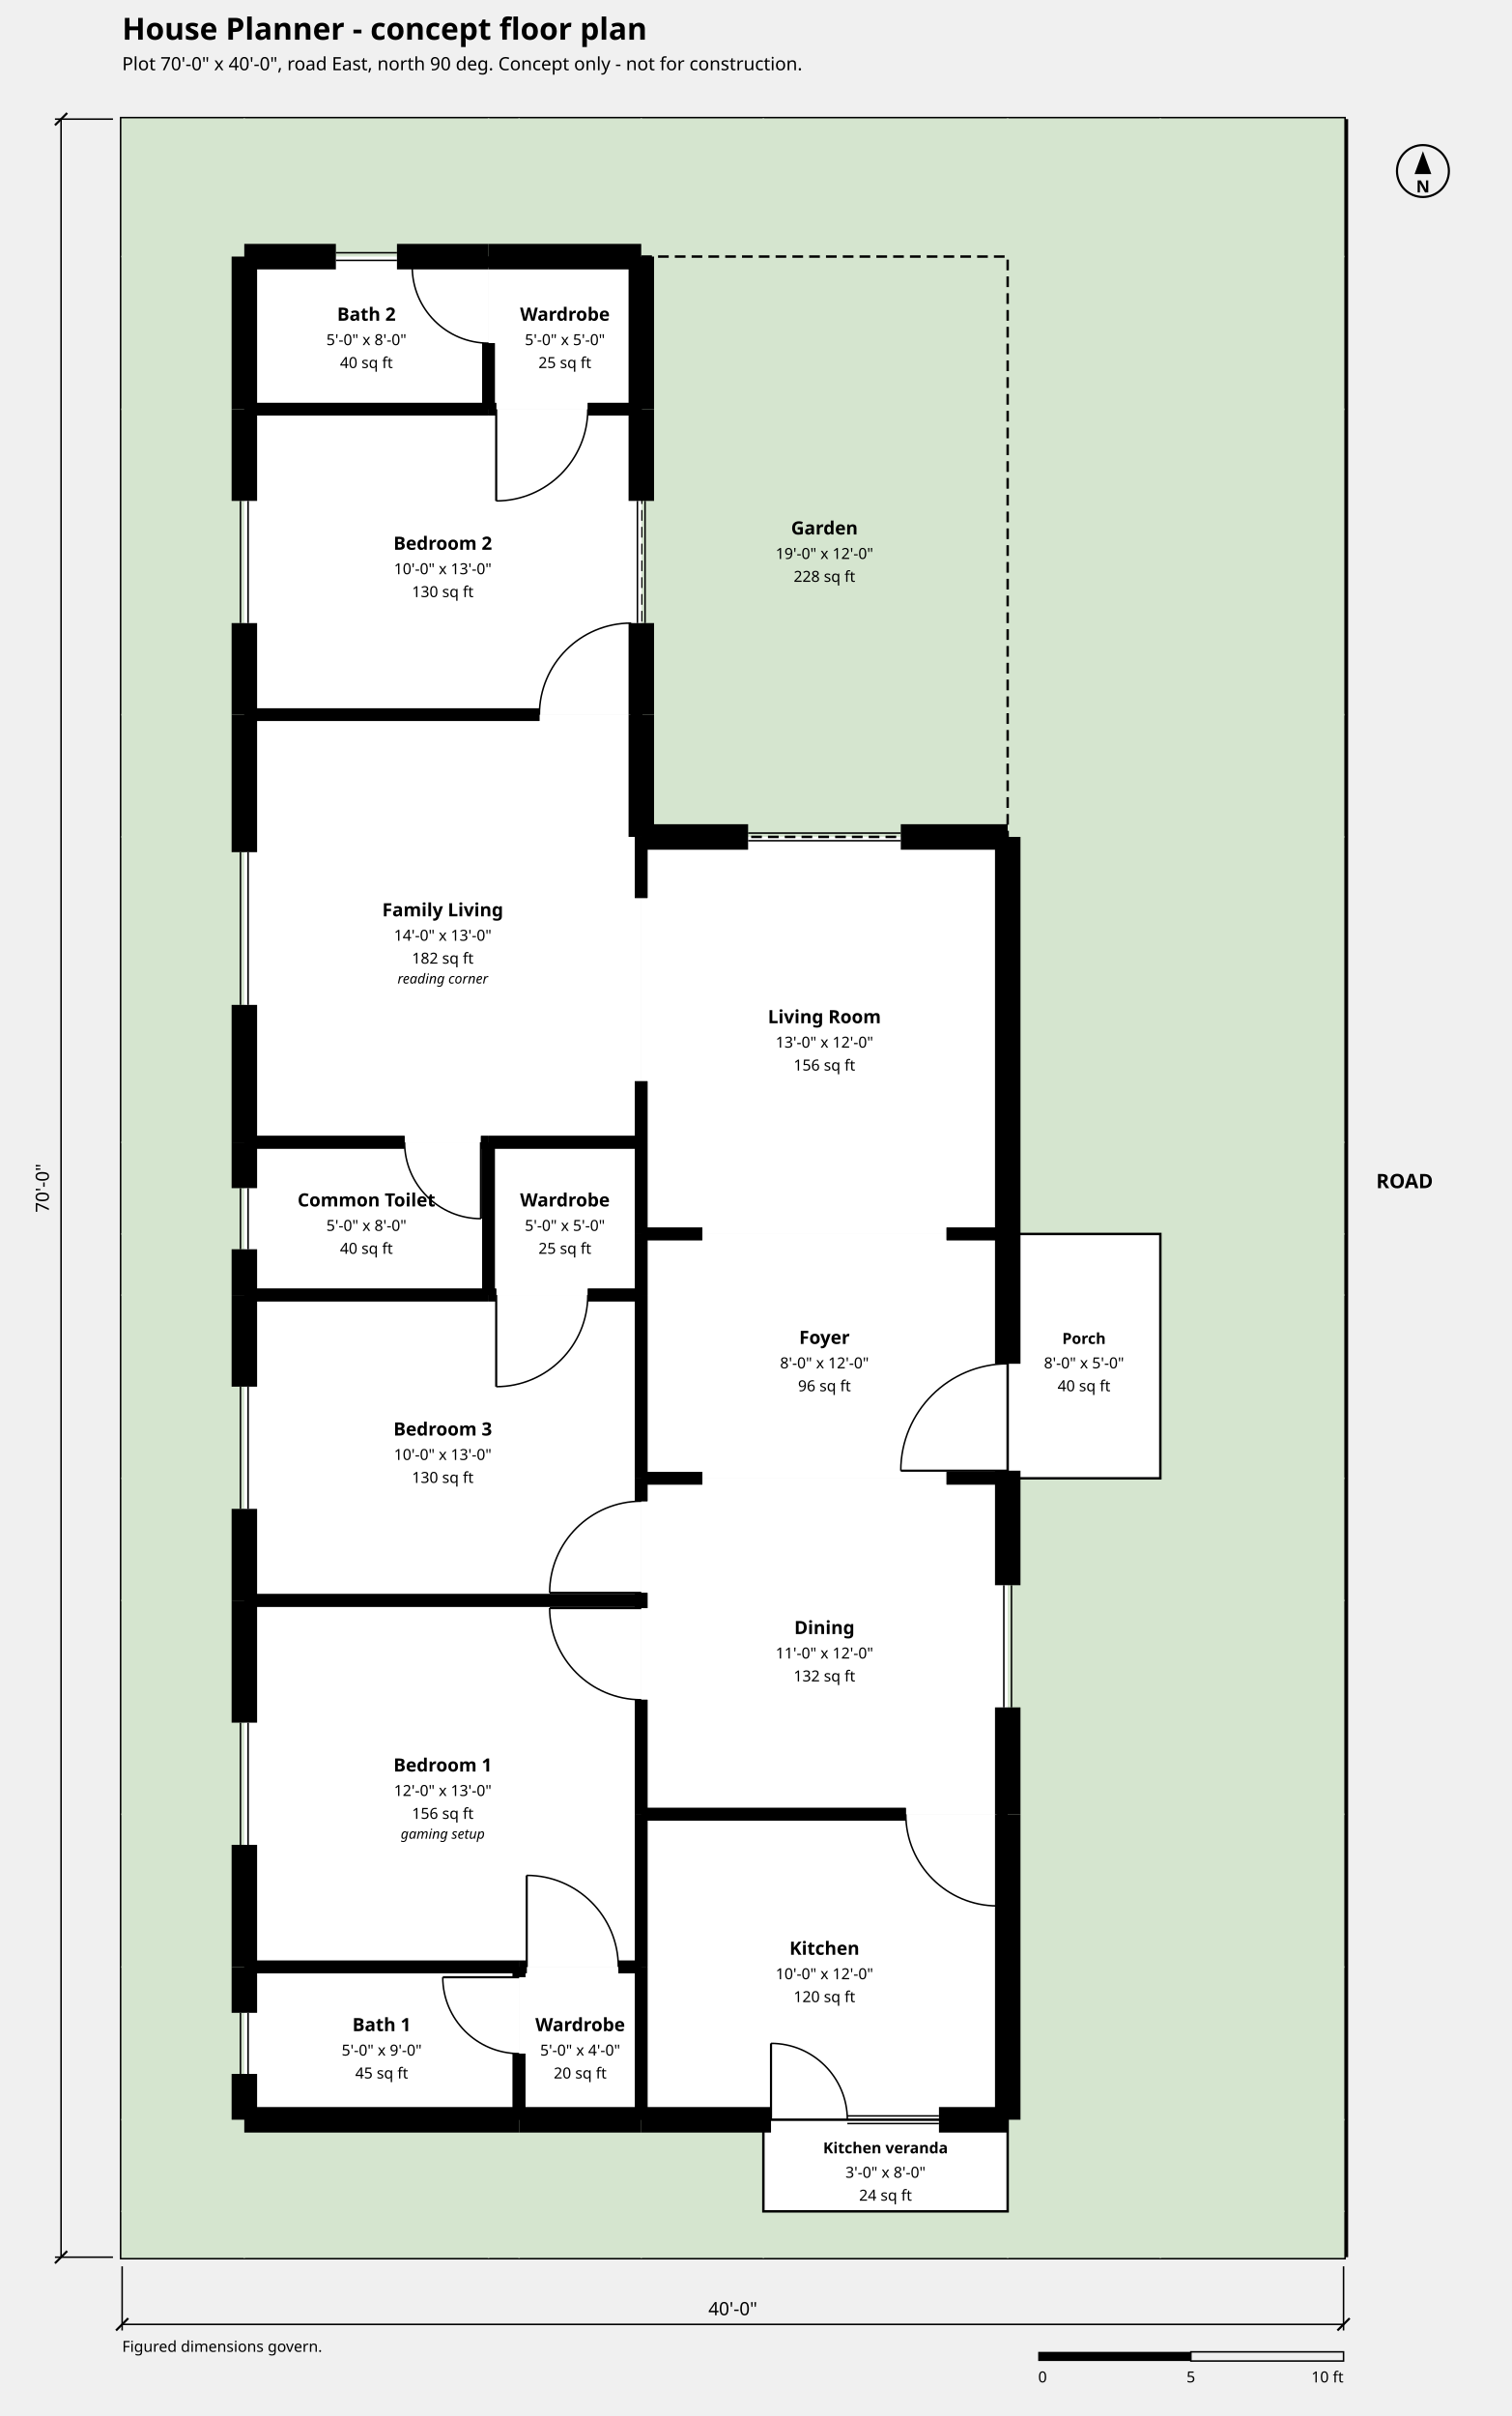
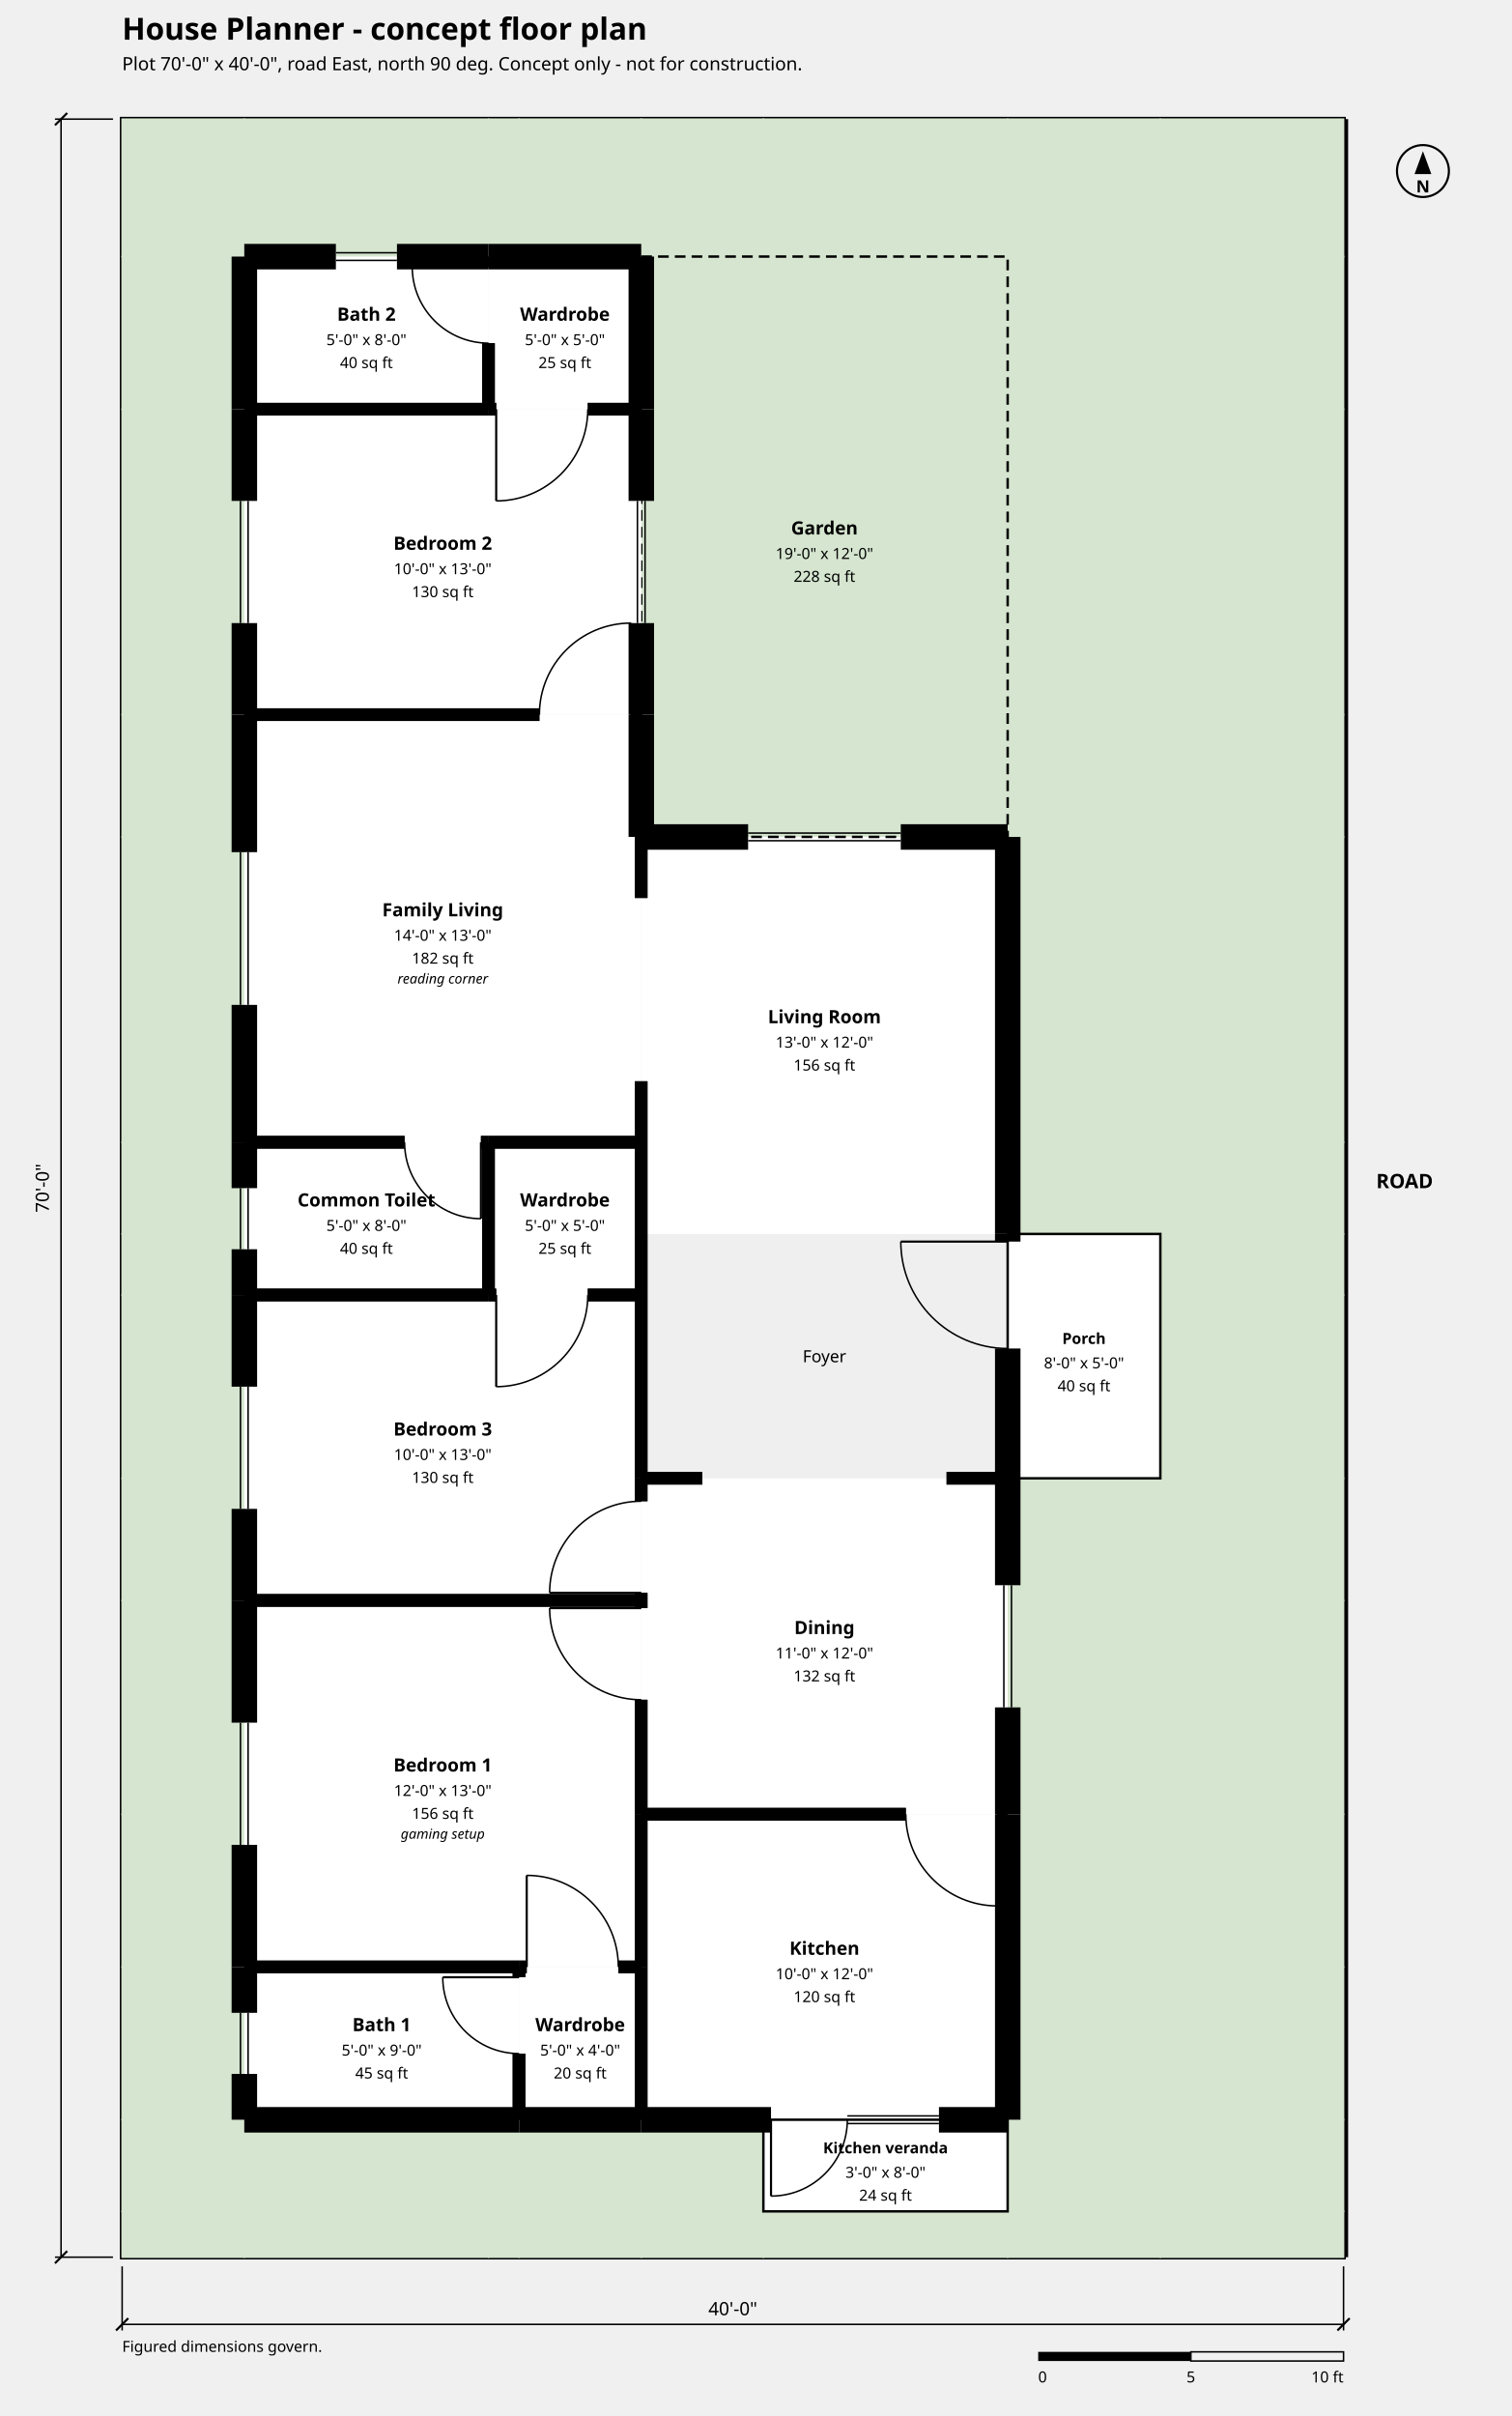
<svg xmlns="http://www.w3.org/2000/svg" viewBox="0 0 990 1582" style="width:100%;height:auto;max-width:960px;background:#fff" font-family="sans-serif">
  <text x="80" y="26" font-size="20" font-weight="bold">House Planner - concept floor plan</text>
  <text x="80" y="46" font-size="12">Plot 70'-0" x 40'-0", road East, north 90 deg. Concept only - not for construction.</text>
  <rect x="80.0" y="78.0" width="800.0" height="1400.0" fill="none" stroke="#000" stroke-width="3" />
  <rect x="160.0" y="108.0" width="600.0" height="1340.0" fill="none" stroke="#000" stroke-width="1.2" stroke-dasharray="7 4" />
  <text x="164.0" y="122.0" font-size="10">setback line</text>
  <line x1="880.0" y1="1478.0" x2="880.0" y2="78.0" stroke="#000" stroke-width="6" />
  <text x="920.0" y="778.0" font-size="13" font-weight="bold" text-anchor="middle">ROAD</text>
  <rect x="759.5" y="1447.5" width="121.0" height="31.0" fill="#d5e5cf" stroke="none" />
  <rect x="659.5" y="1447.5" width="101.0" height="31.0" fill="#d5e5cf" stroke="none" />
  <rect x="499.5" y="1447.5" width="161.0" height="31.0" fill="#d5e5cf" stroke="none" />
  <rect x="419.5" y="1447.5" width="81.0" height="31.0" fill="#d5e5cf" stroke="none" />
  <rect x="339.5" y="1447.5" width="81.0" height="31.0" fill="#d5e5cf" stroke="none" />
  <rect x="319.5" y="1447.5" width="21.0" height="31.0" fill="#d5e5cf" stroke="none" />
  <rect x="159.5" y="1447.5" width="161.0" height="31.0" fill="#d5e5cf" stroke="none" />
  <rect x="79.5" y="1447.5" width="81.0" height="31.0" fill="#d5e5cf" stroke="none" />
  <rect x="759.5" y="1387.5" width="121.0" height="61.0" fill="#d5e5cf" stroke="none" />
  <rect x="659.5" y="1387.5" width="101.0" height="61.0" fill="#d5e5cf" stroke="none" />
  <rect x="419.5" y="1387.5" width="81.0" height="61.0" fill="#d5e5cf" stroke="none" />
  <rect x="339.5" y="1387.5" width="81.0" height="61.0" fill="#d5e5cf" stroke="none" />
  <rect x="319.5" y="1387.5" width="21.0" height="61.0" fill="#d5e5cf" stroke="none" />
  <rect x="159.5" y="1387.5" width="161.0" height="61.0" fill="#d5e5cf" stroke="none" />
  <rect x="79.5" y="1387.5" width="81.0" height="61.0" fill="#d5e5cf" stroke="none" />
  <rect x="759.5" y="1287.5" width="121.0" height="101.0" fill="#d5e5cf" stroke="none" />
  <rect x="659.5" y="1287.5" width="101.0" height="101.0" fill="#d5e5cf" stroke="none" />
  <rect x="79.5" y="1287.5" width="81.0" height="101.0" fill="#d5e5cf" stroke="none" />
  <rect x="759.5" y="1187.5" width="121.0" height="101.0" fill="#d5e5cf" stroke="none" />
  <rect x="659.5" y="1187.5" width="101.0" height="101.0" fill="#d5e5cf" stroke="none" />
  <rect x="79.5" y="1187.5" width="81.0" height="101.0" fill="#d5e5cf" stroke="none" />
  <rect x="759.5" y="1047.5" width="121.0" height="141.0" fill="#d5e5cf" stroke="none" />
  <rect x="659.5" y="1047.5" width="101.0" height="141.0" fill="#d5e5cf" stroke="none" />
  <rect x="79.5" y="1047.5" width="81.0" height="141.0" fill="#d5e5cf" stroke="none" />
  <rect x="759.5" y="967.5" width="121.0" height="81.0" fill="#d5e5cf" stroke="none" />
  <rect x="659.5" y="967.5" width="101.0" height="81.0" fill="#d5e5cf" stroke="none" />
  <rect x="79.5" y="967.5" width="81.0" height="81.0" fill="#d5e5cf" stroke="none" />
  <rect x="759.5" y="847.5" width="121.0" height="121.0" fill="#d5e5cf" stroke="none" />
  <rect x="79.5" y="847.5" width="81.0" height="121.0" fill="#d5e5cf" stroke="none" />
  <rect x="759.5" y="807.5" width="121.0" height="41.0" fill="#d5e5cf" stroke="none" />
  <rect x="79.5" y="807.5" width="81.0" height="41.0" fill="#d5e5cf" stroke="none" />
  <rect x="759.5" y="747.5" width="121.0" height="61.0" fill="#d5e5cf" stroke="none" />
  <rect x="659.5" y="747.5" width="101.0" height="61.0" fill="#d5e5cf" stroke="none" />
  <rect x="79.5" y="747.5" width="81.0" height="61.0" fill="#d5e5cf" stroke="none" />
  <rect x="759.5" y="547.5" width="121.0" height="201.0" fill="#d5e5cf" stroke="none" />
  <rect x="659.5" y="547.5" width="101.0" height="201.0" fill="#d5e5cf" stroke="none" />
  <rect x="79.5" y="547.5" width="81.0" height="201.0" fill="#d5e5cf" stroke="none" />
  <rect x="759.5" y="467.5" width="121.0" height="81.0" fill="#d5e5cf" stroke="none" />
  <rect x="659.5" y="467.5" width="101.0" height="81.0" fill="#d5e5cf" stroke="none" />
  <rect x="79.5" y="467.5" width="81.0" height="81.0" fill="#d5e5cf" stroke="none" />
  <rect x="759.5" y="267.5" width="121.0" height="201.0" fill="#d5e5cf" stroke="none" />
  <rect x="659.5" y="267.5" width="101.0" height="201.0" fill="#d5e5cf" stroke="none" />
  <rect x="79.5" y="267.5" width="81.0" height="201.0" fill="#d5e5cf" stroke="none" />
  <rect x="759.5" y="167.5" width="121.0" height="101.0" fill="#d5e5cf" stroke="none" />
  <rect x="659.5" y="167.5" width="101.0" height="101.0" fill="#d5e5cf" stroke="none" />
  <rect x="79.5" y="167.5" width="81.0" height="101.0" fill="#d5e5cf" stroke="none" />
  <rect x="759.5" y="77.5" width="121.0" height="91.0" fill="#d5e5cf" stroke="none" />
  <rect x="659.5" y="77.5" width="101.0" height="91.0" fill="#d5e5cf" stroke="none" />
  <rect x="499.5" y="77.5" width="161.0" height="91.0" fill="#d5e5cf" stroke="none" />
  <rect x="419.5" y="77.5" width="81.0" height="91.0" fill="#d5e5cf" stroke="none" />
  <rect x="339.5" y="77.5" width="81.0" height="91.0" fill="#d5e5cf" stroke="none" />
  <rect x="319.5" y="77.5" width="21.0" height="91.0" fill="#d5e5cf" stroke="none" />
  <rect x="159.5" y="77.5" width="161.0" height="91.0" fill="#d5e5cf" stroke="none" />
  <rect x="79.5" y="77.5" width="81.0" height="91.0" fill="#d5e5cf" stroke="none" />
  <g>
    <rect x="420.0" y="1188.0" width="240.0" height="200.0" fill="#fff" stroke="none" />
    <text x="540.0" y="1280.0" font-size="12" font-weight="bold" text-anchor="middle">Kitchen</text>
    <text x="540.0" y="1296.0" font-size="10" text-anchor="middle">10'-0" x 12'-0"</text>
    <text x="540.0" y="1311.0" font-size="10" text-anchor="middle">120 sq ft</text>
  </g>
  <g>
    <rect x="420.0" y="968.0" width="240.0" height="220.0" fill="#fff" stroke="none" />
    <text x="540.0" y="1070.0" font-size="12" font-weight="bold" text-anchor="middle">Dining</text>
    <text x="540.0" y="1086.0" font-size="10" text-anchor="middle">11'-0" x 12'-0"</text>
    <text x="540.0" y="1101.0" font-size="10" text-anchor="middle">132 sq ft</text>
  </g>
  <g>
-     <rect x="420.0" y="808.0" width="240.0" height="160.0" fill="#fff" stroke="none" />
-     <text x="540.0" y="880.0" font-size="12" font-weight="bold" text-anchor="middle">Foyer</text>
-     <text x="540.0" y="896.0" font-size="10" text-anchor="middle">8'-0" x 12'-0"</text>
-     <text x="540.0" y="911.0" font-size="10" text-anchor="middle">96 sq ft</text>
+     <rect x="420.0" y="808.0" width="240.0" height="160.0" fill="#efefef" stroke="none" />
+     <text x="540.0" y="892.0" font-size="11" text-anchor="middle">Foyer</text>
  </g>
  <g>
    <rect x="420.0" y="548.0" width="240.0" height="260.0" fill="#fff" stroke="none" />
    <text x="540.0" y="670.0" font-size="12" font-weight="bold" text-anchor="middle">Living Room</text>
    <text x="540.0" y="686.0" font-size="10" text-anchor="middle">13'-0" x 12'-0"</text>
    <text x="540.0" y="701.0" font-size="10" text-anchor="middle">156 sq ft</text>
  </g>
  <g>
    <rect x="420.0" y="168.0" width="240.0" height="380.0" fill="#d5e5cf" stroke="#000" stroke-width="1.6" stroke-dasharray="7 4" />
    <text x="540.0" y="350.0" font-size="12" font-weight="bold" text-anchor="middle">Garden</text>
    <text x="540.0" y="366.0" font-size="10" text-anchor="middle">19'-0" x 12'-0"</text>
    <text x="540.0" y="381.0" font-size="10" text-anchor="middle">228 sq ft</text>
  </g>
  <g>
    <rect x="160.0" y="1288.0" width="180.0" height="100.0" fill="#fff" stroke="none" />
    <text x="250.0" y="1330.0" font-size="12" font-weight="bold" text-anchor="middle">Bath 1</text>
    <text x="250.0" y="1346.0" font-size="10" text-anchor="middle">5'-0" x 9'-0"</text>
    <text x="250.0" y="1361.0" font-size="10" text-anchor="middle">45 sq ft</text>
  </g>
  <g>
    <rect x="340.0" y="1288.0" width="80.0" height="100.0" fill="#fff" stroke="none" />
    <text x="380.0" y="1330.0" font-size="12" font-weight="bold" text-anchor="middle">Wardrobe</text>
    <text x="380.0" y="1346.0" font-size="10" text-anchor="middle">5'-0" x 4'-0"</text>
    <text x="380.0" y="1361.0" font-size="10" text-anchor="middle">20 sq ft</text>
  </g>
  <g>
    <rect x="160.0" y="1048.0" width="260.0" height="240.0" fill="#fff" stroke="none" />
    <text x="290.0" y="1160.0" font-size="12" font-weight="bold" text-anchor="middle">Bedroom 1</text>
    <text x="290.0" y="1176.0" font-size="10" text-anchor="middle">12'-0" x 13'-0"</text>
    <text x="290.0" y="1191.0" font-size="10" text-anchor="middle">156 sq ft</text>
    <text x="290.0" y="1204.0" font-size="9" font-style="italic" text-anchor="middle">gaming setup</text>
  </g>
  <g>
    <rect x="160.0" y="848.0" width="260.0" height="200.0" fill="#fff" stroke="none" />
    <text x="290.0" y="940.0" font-size="12" font-weight="bold" text-anchor="middle">Bedroom 3</text>
    <text x="290.0" y="956.0" font-size="10" text-anchor="middle">10'-0" x 13'-0"</text>
    <text x="290.0" y="971.0" font-size="10" text-anchor="middle">130 sq ft</text>
  </g>
  <g>
    <rect x="160.0" y="748.0" width="160.0" height="100.0" fill="#fff" stroke="none" />
    <text x="240.0" y="790.0" font-size="12" font-weight="bold" text-anchor="middle">Common Toilet</text>
    <text x="240.0" y="806.0" font-size="10" text-anchor="middle">5'-0" x 8'-0"</text>
    <text x="240.0" y="821.0" font-size="10" text-anchor="middle">40 sq ft</text>
  </g>
  <g>
    <rect x="320.0" y="748.0" width="100.0" height="100.0" fill="#fff" stroke="none" />
    <text x="370.0" y="790.0" font-size="12" font-weight="bold" text-anchor="middle">Wardrobe</text>
    <text x="370.0" y="806.0" font-size="10" text-anchor="middle">5'-0" x 5'-0"</text>
    <text x="370.0" y="821.0" font-size="10" text-anchor="middle">25 sq ft</text>
  </g>
  <g>
    <rect x="160.0" y="468.0" width="260.0" height="280.0" fill="#fff" stroke="none" />
    <text x="290.0" y="600.0" font-size="12" font-weight="bold" text-anchor="middle">Family Living</text>
    <text x="290.0" y="616.0" font-size="10" text-anchor="middle">14'-0" x 13'-0"</text>
    <text x="290.0" y="631.0" font-size="10" text-anchor="middle">182 sq ft</text>
    <text x="290.0" y="644.0" font-size="9" font-style="italic" text-anchor="middle">reading corner</text>
  </g>
  <g>
    <rect x="160.0" y="268.0" width="260.0" height="200.0" fill="#fff" stroke="none" />
    <text x="290.0" y="360.0" font-size="12" font-weight="bold" text-anchor="middle">Bedroom 2</text>
    <text x="290.0" y="376.0" font-size="10" text-anchor="middle">10'-0" x 13'-0"</text>
    <text x="290.0" y="391.0" font-size="10" text-anchor="middle">130 sq ft</text>
  </g>
  <g>
    <rect x="160.0" y="168.0" width="160.0" height="100.0" fill="#fff" stroke="none" />
    <text x="240.0" y="210.0" font-size="12" font-weight="bold" text-anchor="middle">Bath 2</text>
    <text x="240.0" y="226.0" font-size="10" text-anchor="middle">5'-0" x 8'-0"</text>
    <text x="240.0" y="241.0" font-size="10" text-anchor="middle">40 sq ft</text>
  </g>
  <g>
    <rect x="320.0" y="168.0" width="100.0" height="100.0" fill="#fff" stroke="none" />
    <text x="370.0" y="210.0" font-size="12" font-weight="bold" text-anchor="middle">Wardrobe</text>
    <text x="370.0" y="226.0" font-size="10" text-anchor="middle">5'-0" x 5'-0"</text>
    <text x="370.0" y="241.0" font-size="10" text-anchor="middle">25 sq ft</text>
  </g>
  <g>
    <rect x="660.0" y="808.0" width="100.0" height="160.0" fill="#fff" stroke="#000" stroke-width="1.6" />
    <text x="710.0" y="880.0" font-size="10" font-weight="bold" text-anchor="middle">Porch</text>
    <text x="710.0" y="896.0" font-size="10" text-anchor="middle">8'-0" x 5'-0"</text>
    <text x="710.0" y="911.0" font-size="10" text-anchor="middle">40 sq ft</text>
  </g>
  <g>
    <rect x="500.0" y="1388.0" width="160.0" height="60.0" fill="#fff" stroke="#000" stroke-width="1.6" />
    <text x="580.0" y="1410.0" font-size="10" font-weight="bold" text-anchor="middle">Kitchen veranda</text>
    <text x="580.0" y="1426.0" font-size="10" text-anchor="middle">3'-0" x 8'-0"</text>
    <text x="580.0" y="1441.0" font-size="10" text-anchor="middle">24 sq ft</text>
  </g>
  <rect x="415.8" y="1288.0" width="8.3" height="100.0" fill="#000" stroke="none" />
  <rect x="415.8" y="1188.0" width="8.3" height="100.0" fill="#000" stroke="none" />
  <rect x="651.7" y="1188.0" width="16.7" height="200.0" fill="#000" stroke="none" />
  <rect x="653.3" y="1183.8" width="6.7" height="8.3" fill="#000" stroke="none" />
  <rect x="420.0" y="1183.8" width="173.3" height="8.3" fill="#000" stroke="none" />
  <rect x="615.0" y="1379.7" width="45.0" height="16.7" fill="#000" stroke="none" />
  <rect x="555.0" y="1379.7" width="0.0" height="16.7" fill="#000" stroke="none" />
  <rect x="420.0" y="1379.7" width="85.0" height="16.7" fill="#000" stroke="none" />
  <rect x="415.8" y="1113.0" width="8.3" height="75.0" fill="#000" stroke="none" />
  <rect x="415.8" y="1048.0" width="8.3" height="5.0" fill="#000" stroke="none" />
  <rect x="415.8" y="1043.0" width="8.3" height="5.0" fill="#000" stroke="none" />
  <rect x="415.8" y="968.0" width="8.3" height="15.0" fill="#000" stroke="none" />
  <rect x="651.7" y="1118.0" width="16.7" height="70.0" fill="#000" stroke="none" />
  <rect x="651.7" y="968.0" width="16.7" height="70.0" fill="#000" stroke="none" />
  <rect x="620.0" y="963.8" width="40.0" height="8.3" fill="#000" stroke="none" />
  <rect x="420.0" y="963.8" width="40.0" height="8.3" fill="#000" stroke="none" />
  <rect x="653.3" y="1183.8" width="6.7" height="8.3" fill="#000" stroke="none" />
  <rect x="420.0" y="1183.8" width="173.3" height="8.3" fill="#000" stroke="none" />
  <rect x="415.8" y="848.0" width="8.3" height="120.0" fill="#000" stroke="none" />
  <rect x="415.8" y="808.0" width="8.3" height="40.0" fill="#000" stroke="none" />
-   <rect x="651.7" y="963.0" width="16.7" height="5.0" fill="#000" stroke="none" />
-   <rect x="651.7" y="808.0" width="16.7" height="85.0" fill="#000" stroke="none" />
-   <rect x="620.0" y="803.8" width="40.0" height="8.3" fill="#000" stroke="none" />
-   <rect x="420.0" y="803.8" width="40.0" height="8.3" fill="#000" stroke="none" />
+   <rect x="651.7" y="883.0" width="16.7" height="85.0" fill="#000" stroke="none" />
+   <rect x="651.7" y="808.0" width="16.7" height="5.0" fill="#000" stroke="none" />
  <rect x="620.0" y="963.8" width="40.0" height="8.3" fill="#000" stroke="none" />
  <rect x="420.0" y="963.8" width="40.0" height="8.3" fill="#000" stroke="none" />
  <rect x="415.8" y="748.0" width="8.3" height="60.0" fill="#000" stroke="none" />
  <rect x="415.8" y="708.0" width="8.3" height="40.0" fill="#000" stroke="none" />
  <rect x="415.8" y="548.0" width="8.3" height="40.0" fill="#000" stroke="none" />
  <rect x="651.7" y="548.0" width="16.7" height="260.0" fill="#000" stroke="none" />
  <rect x="590.0" y="539.7" width="70.0" height="16.7" fill="#000" stroke="none" />
  <rect x="420.0" y="539.7" width="70.0" height="16.7" fill="#000" stroke="none" />
-   <rect x="620.0" y="803.8" width="40.0" height="8.3" fill="#000" stroke="none" />
-   <rect x="420.0" y="803.8" width="40.0" height="8.3" fill="#000" stroke="none" />
  <rect x="151.7" y="1358.0" width="16.7" height="30.0" fill="#000" stroke="none" />
  <rect x="151.7" y="1288.0" width="16.7" height="30.0" fill="#000" stroke="none" />
  <rect x="335.8" y="1344.7" width="8.3" height="43.3" fill="#000" stroke="none" />
  <rect x="335.8" y="1288.0" width="8.3" height="6.7" fill="#000" stroke="none" />
  <rect x="160.0" y="1283.8" width="180.0" height="8.3" fill="#000" stroke="none" />
  <rect x="160.0" y="1379.7" width="180.0" height="16.7" fill="#000" stroke="none" />
  <rect x="335.8" y="1344.7" width="8.3" height="43.3" fill="#000" stroke="none" />
  <rect x="335.8" y="1288.0" width="8.3" height="6.7" fill="#000" stroke="none" />
  <rect x="415.8" y="1288.0" width="8.3" height="100.0" fill="#000" stroke="none" />
  <rect x="405.0" y="1283.8" width="15.0" height="8.3" fill="#000" stroke="none" />
  <rect x="340.0" y="1283.8" width="5.0" height="8.3" fill="#000" stroke="none" />
  <rect x="340.0" y="1379.7" width="80.0" height="16.7" fill="#000" stroke="none" />
  <rect x="151.7" y="1208.0" width="16.7" height="80.0" fill="#000" stroke="none" />
  <rect x="151.7" y="1048.0" width="16.7" height="80.0" fill="#000" stroke="none" />
  <rect x="415.8" y="1188.0" width="8.3" height="100.0" fill="#000" stroke="none" />
  <rect x="415.8" y="1113.0" width="8.3" height="75.0" fill="#000" stroke="none" />
  <rect x="415.8" y="1048.0" width="8.3" height="5.0" fill="#000" stroke="none" />
  <rect x="160.0" y="1043.8" width="260.0" height="8.3" fill="#000" stroke="none" />
  <rect x="160.0" y="1283.8" width="180.0" height="8.3" fill="#000" stroke="none" />
  <rect x="405.0" y="1283.8" width="15.0" height="8.3" fill="#000" stroke="none" />
  <rect x="340.0" y="1283.8" width="5.0" height="8.3" fill="#000" stroke="none" />
  <rect x="151.7" y="988.0" width="16.7" height="60.0" fill="#000" stroke="none" />
  <rect x="151.7" y="848.0" width="16.7" height="60.0" fill="#000" stroke="none" />
  <rect x="415.8" y="1043.0" width="8.3" height="5.0" fill="#000" stroke="none" />
  <rect x="415.8" y="968.0" width="8.3" height="15.0" fill="#000" stroke="none" />
  <rect x="415.8" y="848.0" width="8.3" height="120.0" fill="#000" stroke="none" />
  <rect x="160.0" y="843.8" width="160.0" height="8.3" fill="#000" stroke="none" />
  <rect x="385.0" y="843.8" width="35.0" height="8.3" fill="#000" stroke="none" />
  <rect x="320.0" y="843.8" width="5.0" height="8.3" fill="#000" stroke="none" />
  <rect x="160.0" y="1043.8" width="260.0" height="8.3" fill="#000" stroke="none" />
  <rect x="151.7" y="818.0" width="16.7" height="30.0" fill="#000" stroke="none" />
  <rect x="151.7" y="748.0" width="16.7" height="30.0" fill="#000" stroke="none" />
  <rect x="315.8" y="748.0" width="8.3" height="100.0" fill="#000" stroke="none" />
  <rect x="315.0" y="743.8" width="5.0" height="8.3" fill="#000" stroke="none" />
  <rect x="160.0" y="743.8" width="105.0" height="8.3" fill="#000" stroke="none" />
  <rect x="160.0" y="843.8" width="160.0" height="8.3" fill="#000" stroke="none" />
  <rect x="315.8" y="748.0" width="8.3" height="100.0" fill="#000" stroke="none" />
  <rect x="415.8" y="808.0" width="8.3" height="40.0" fill="#000" stroke="none" />
  <rect x="415.8" y="748.0" width="8.3" height="60.0" fill="#000" stroke="none" />
  <rect x="320.0" y="743.8" width="100.0" height="8.3" fill="#000" stroke="none" />
  <rect x="385.0" y="843.8" width="35.0" height="8.3" fill="#000" stroke="none" />
  <rect x="320.0" y="843.8" width="5.0" height="8.3" fill="#000" stroke="none" />
  <rect x="151.7" y="658.0" width="16.7" height="90.0" fill="#000" stroke="none" />
  <rect x="151.7" y="468.0" width="16.7" height="90.0" fill="#000" stroke="none" />
  <rect x="411.7" y="468.0" width="16.7" height="80.0" fill="#000" stroke="none" />
  <rect x="415.8" y="708.0" width="8.3" height="40.0" fill="#000" stroke="none" />
  <rect x="415.8" y="548.0" width="8.3" height="40.0" fill="#000" stroke="none" />
  <rect x="413.3" y="463.8" width="6.7" height="8.3" fill="#000" stroke="none" />
  <rect x="160.0" y="463.8" width="193.3" height="8.3" fill="#000" stroke="none" />
  <rect x="315.0" y="743.8" width="5.0" height="8.3" fill="#000" stroke="none" />
  <rect x="160.0" y="743.8" width="105.0" height="8.3" fill="#000" stroke="none" />
  <rect x="320.0" y="743.8" width="100.0" height="8.3" fill="#000" stroke="none" />
  <rect x="151.7" y="408.0" width="16.7" height="60.0" fill="#000" stroke="none" />
  <rect x="151.7" y="268.0" width="16.7" height="60.0" fill="#000" stroke="none" />
  <rect x="411.7" y="408.0" width="16.7" height="60.0" fill="#000" stroke="none" />
  <rect x="411.7" y="268.0" width="16.7" height="60.0" fill="#000" stroke="none" />
  <rect x="160.0" y="263.8" width="160.0" height="8.3" fill="#000" stroke="none" />
  <rect x="385.0" y="263.8" width="35.0" height="8.3" fill="#000" stroke="none" />
  <rect x="320.0" y="263.8" width="5.0" height="8.3" fill="#000" stroke="none" />
  <rect x="413.3" y="463.8" width="6.7" height="8.3" fill="#000" stroke="none" />
  <rect x="160.0" y="463.8" width="193.3" height="8.3" fill="#000" stroke="none" />
  <rect x="151.7" y="168.0" width="16.7" height="100.0" fill="#000" stroke="none" />
  <rect x="315.8" y="224.7" width="8.3" height="43.3" fill="#000" stroke="none" />
  <rect x="315.8" y="168.0" width="8.3" height="6.7" fill="#000" stroke="none" />
  <rect x="260.0" y="159.7" width="60.0" height="16.7" fill="#000" stroke="none" />
  <rect x="160.0" y="159.7" width="60.0" height="16.7" fill="#000" stroke="none" />
  <rect x="160.0" y="263.8" width="160.0" height="8.3" fill="#000" stroke="none" />
  <rect x="315.8" y="224.7" width="8.3" height="43.3" fill="#000" stroke="none" />
  <rect x="315.8" y="168.0" width="8.3" height="6.7" fill="#000" stroke="none" />
  <rect x="411.7" y="168.0" width="16.7" height="100.0" fill="#000" stroke="none" />
  <rect x="320.0" y="159.7" width="100.0" height="16.7" fill="#000" stroke="none" />
  <rect x="385.0" y="263.8" width="35.0" height="8.3" fill="#000" stroke="none" />
  <rect x="320.0" y="263.8" width="5.0" height="8.3" fill="#000" stroke="none" />
-   <line x1="660.0" y1="963.0" x2="590.0" y2="963.0" stroke="#000" stroke-width="1.4" />
-   <path d="M 590.0 963.0 A 70.0 70.0 0 0 1 660.0 893.0" fill="none" stroke="#000" stroke-width="1" />
+   <line x1="660.0" y1="813.0" x2="590.0" y2="813.0" stroke="#000" stroke-width="1.4" />
+   <path d="M 590.0 813.0 A 70.0 70.0 0 0 0 660.0 883.0" fill="none" stroke="#000" stroke-width="1" />
  <line x1="420.0" y1="1053.0" x2="360.0" y2="1053.0" stroke="#000" stroke-width="1.4" />
  <path d="M 360.0 1053.0 A 60.0 60.0 0 0 0 420.0 1113.0" fill="none" stroke="#000" stroke-width="1" />
  <line x1="420.0" y1="1043.0" x2="360.0" y2="1043.0" stroke="#000" stroke-width="1.4" />
  <path d="M 360.0 1043.0 A 60.0 60.0 0 0 1 420.0 983.0" fill="none" stroke="#000" stroke-width="1" />
  <line x1="413.3" y1="468.0" x2="413.3" y2="408.0" stroke="#000" stroke-width="1.4" />
  <path d="M 413.3 408.0 A 60.0 60.0 0 0 0 353.3 468.0" fill="none" stroke="#000" stroke-width="1" />
  <line x1="653.3" y1="1188.0" x2="653.3" y2="1248.0" stroke="#000" stroke-width="1.4" />
  <path d="M 653.3 1248.0 A 60.0 60.0 0 0 1 593.3 1188.0" fill="none" stroke="#000" stroke-width="1" />
-   <line x1="505.0" y1="1388.0" x2="505.0" y2="1338.0" stroke="#000" stroke-width="1.4" />
-   <path d="M 505.0 1338.0 A 50.0 50.0 0 0 1 555.0 1388.0" fill="none" stroke="#000" stroke-width="1" />
+   <line x1="505.0" y1="1388.0" x2="505.0" y2="1438.0" stroke="#000" stroke-width="1.4" />
+   <path d="M 505.0 1438.0 A 50.0 50.0 0 0 0 555.0 1388.0" fill="none" stroke="#000" stroke-width="1" />
  <line x1="345.0" y1="1288.0" x2="345.0" y2="1228.0" stroke="#000" stroke-width="1.4" />
  <path d="M 345.0 1228.0 A 60.0 60.0 0 0 1 405.0 1288.0" fill="none" stroke="#000" stroke-width="1" />
  <line x1="325.0" y1="848.0" x2="325.0" y2="908.0" stroke="#000" stroke-width="1.4" />
  <path d="M 325.0 908.0 A 60.0 60.0 0 0 0 385.0 848.0" fill="none" stroke="#000" stroke-width="1" />
  <line x1="325.0" y1="268.0" x2="325.0" y2="328.0" stroke="#000" stroke-width="1.4" />
  <path d="M 325.0 328.0 A 60.0 60.0 0 0 0 385.0 268.0" fill="none" stroke="#000" stroke-width="1" />
  <line x1="340.0" y1="1294.7" x2="290.0" y2="1294.7" stroke="#000" stroke-width="1.4" />
  <path d="M 290.0 1294.7 A 50.0 50.0 0 0 0 340.0 1344.7" fill="none" stroke="#000" stroke-width="1" />
  <line x1="315.0" y1="748.0" x2="315.0" y2="798.0" stroke="#000" stroke-width="1.4" />
  <path d="M 315.0 798.0 A 50.0 50.0 0 0 1 265.0 748.0" fill="none" stroke="#000" stroke-width="1" />
  <line x1="320.0" y1="174.7" x2="270.0" y2="174.7" stroke="#000" stroke-width="1.4" />
  <path d="M 270.0 174.7 A 50.0 50.0 0 0 0 320.0 224.7" fill="none" stroke="#000" stroke-width="1" />
  <line x1="162.5" y1="1208.0" x2="162.5" y2="1128.0" stroke="#000" stroke-width="1" />
  <line x1="157.5" y1="1208.0" x2="157.5" y2="1128.0" stroke="#000" stroke-width="1" />
  <line x1="162.5" y1="988.0" x2="162.5" y2="908.0" stroke="#000" stroke-width="1" />
  <line x1="157.5" y1="988.0" x2="157.5" y2="908.0" stroke="#000" stroke-width="1" />
  <line x1="422.5" y1="408.0" x2="422.5" y2="328.0" stroke="#000" stroke-width="1" />
  <line x1="417.5" y1="408.0" x2="417.5" y2="328.0" stroke="#000" stroke-width="1" />
  <line x1="162.5" y1="408.0" x2="162.5" y2="328.0" stroke="#000" stroke-width="1" />
  <line x1="157.5" y1="408.0" x2="157.5" y2="328.0" stroke="#000" stroke-width="1" />
  <line x1="590.0" y1="545.5" x2="490.0" y2="545.5" stroke="#000" stroke-width="1" />
  <line x1="590.0" y1="550.5" x2="490.0" y2="550.5" stroke="#000" stroke-width="1" />
  <line x1="662.5" y1="1118.0" x2="662.5" y2="1038.0" stroke="#000" stroke-width="1" />
  <line x1="657.5" y1="1118.0" x2="657.5" y2="1038.0" stroke="#000" stroke-width="1" />
  <line x1="162.5" y1="658.0" x2="162.5" y2="558.0" stroke="#000" stroke-width="1" />
  <line x1="157.5" y1="658.0" x2="157.5" y2="558.0" stroke="#000" stroke-width="1" />
  <line x1="615.0" y1="1385.5" x2="555.0" y2="1385.5" stroke="#000" stroke-width="1" />
  <line x1="615.0" y1="1390.5" x2="555.0" y2="1390.5" stroke="#000" stroke-width="1" />
  <line x1="162.5" y1="1358.0" x2="162.5" y2="1318.0" stroke="#000" stroke-width="1" />
  <line x1="157.5" y1="1358.0" x2="157.5" y2="1318.0" stroke="#000" stroke-width="1" />
  <line x1="162.5" y1="818.0" x2="162.5" y2="778.0" stroke="#000" stroke-width="1" />
  <line x1="157.5" y1="818.0" x2="157.5" y2="778.0" stroke="#000" stroke-width="1" />
  <line x1="260.0" y1="165.5" x2="220.0" y2="165.5" stroke="#000" stroke-width="1" />
  <line x1="260.0" y1="170.5" x2="220.0" y2="170.5" stroke="#000" stroke-width="1" />
  <line x1="74.0" y1="1478.0" x2="36.0" y2="1478.0" stroke="#000" stroke-width="1" />
  <line x1="74.0" y1="78.0" x2="36.0" y2="78.0" stroke="#000" stroke-width="1" />
  <line x1="40.0" y1="1478.0" x2="40.0" y2="78.0" stroke="#000" stroke-width="1" />
  <line x1="36.0" y1="1482.0" x2="44.0" y2="1474.0" stroke="#000" stroke-width="1.4" />
  <line x1="36.0" y1="82.0" x2="44.0" y2="74.0" stroke="#000" stroke-width="1.4" />
  <text x="32.0" y="778.0" font-size="12" text-anchor="middle" transform="rotate(-90 32.0 778.0)">70'-0"</text>
  <line x1="880.0" y1="1484.0" x2="880.0" y2="1526.0" stroke="#000" stroke-width="1" />
  <line x1="80.0" y1="1484.0" x2="80.0" y2="1526.0" stroke="#000" stroke-width="1" />
  <line x1="880.0" y1="1522.0" x2="80.0" y2="1522.0" stroke="#000" stroke-width="1" />
  <line x1="876.0" y1="1526.0" x2="884.0" y2="1518.0" stroke="#000" stroke-width="1.4" />
  <line x1="76.0" y1="1526.0" x2="84.0" y2="1518.0" stroke="#000" stroke-width="1.4" />
  <text x="480.0" y="1516.0" font-size="12" text-anchor="middle">40'-0"</text>
  <g>
    <circle cx="932.0" cy="112.0" r="17" fill="none" stroke="#000" stroke-width="1.4" />
    <polygon points="932.0,99.0 926.5,114.0 937.5,114.0" fill="#000" />
    <text x="932.0" y="126.0" font-size="11" font-weight="bold" text-anchor="middle">N</text>
  </g>
  <g>
    <rect x="680.0" y="1540.0" width="100.0" height="6" fill="#000" />
    <rect x="780.0" y="1540.0" width="100.0" height="6" fill="none" stroke="#000" stroke-width="1" />
    <text x="680.0" y="1560.0" font-size="10">0</text>
    <text x="780.0" y="1560.0" font-size="10" text-anchor="middle">5</text>
    <text x="880.0" y="1560.0" font-size="10" text-anchor="end">10 ft</text>
  </g>
  <text x="80.0" y="1540.0" font-size="10">Figured dimensions govern.</text>
</svg>
